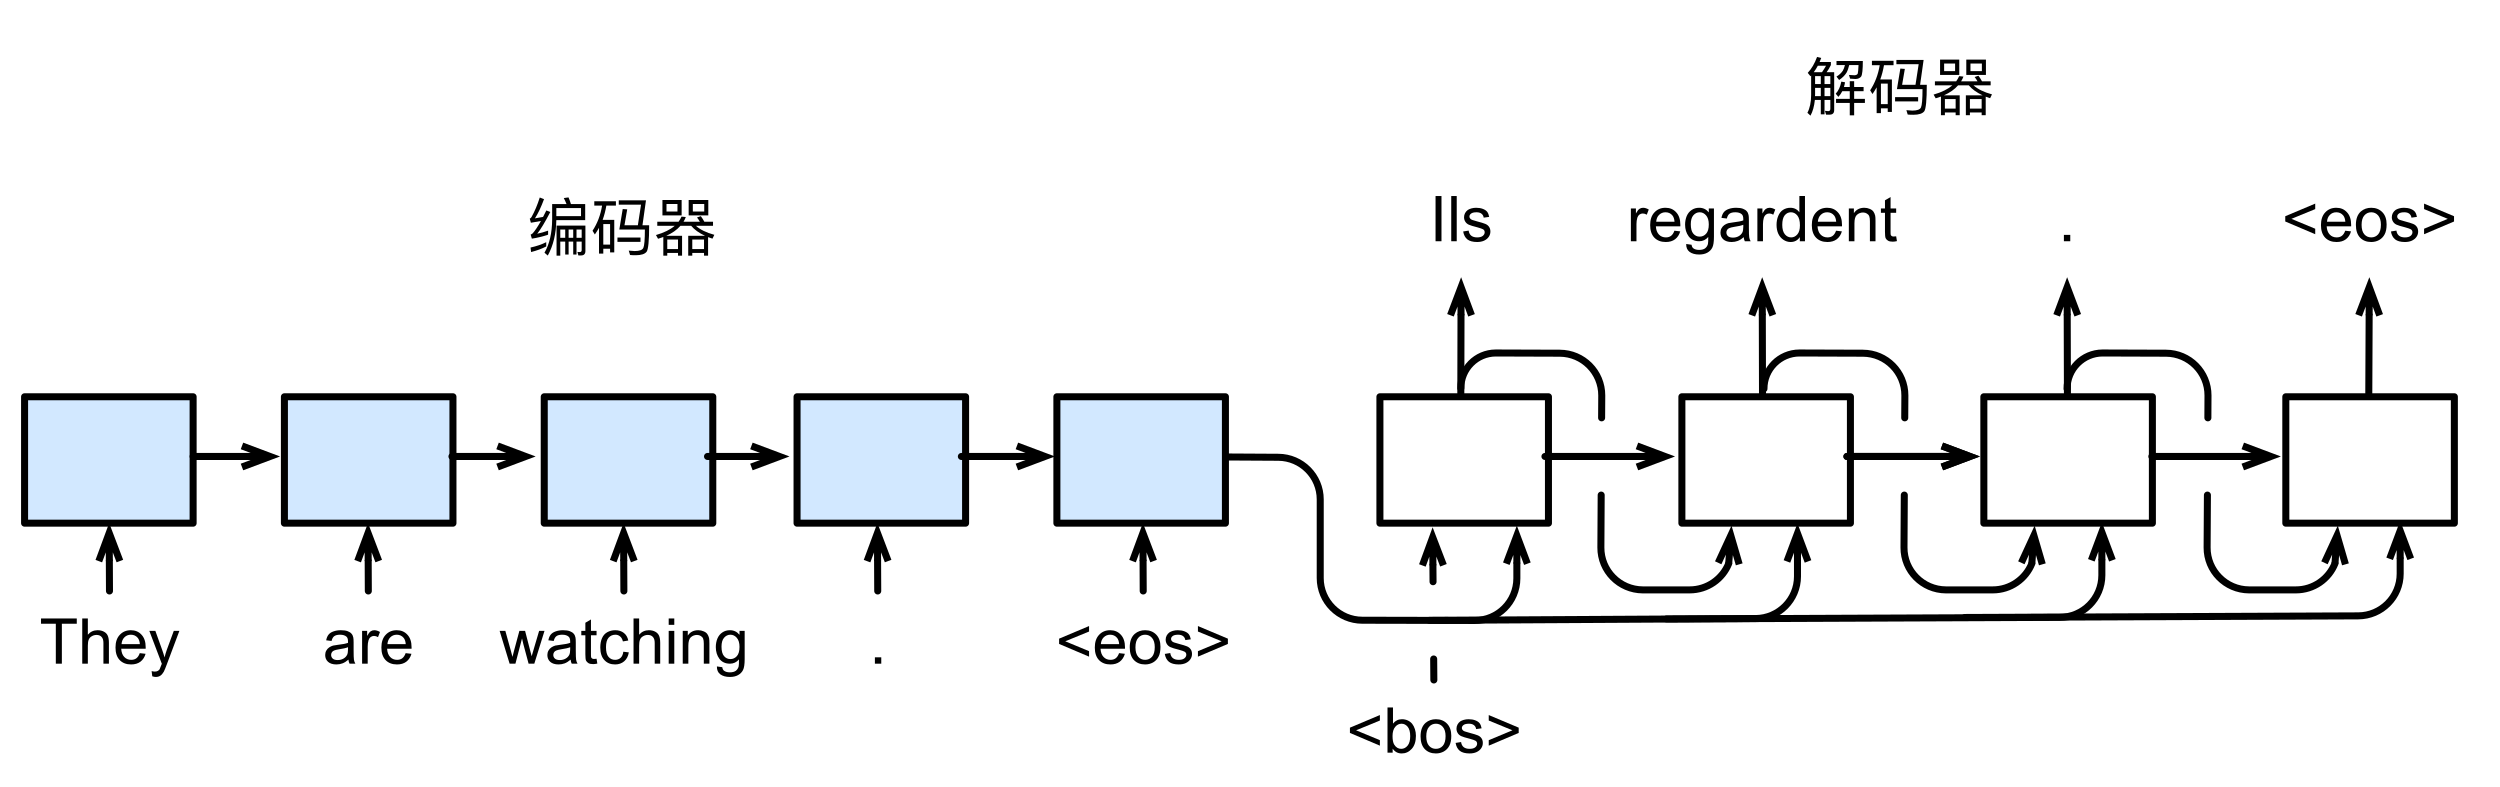
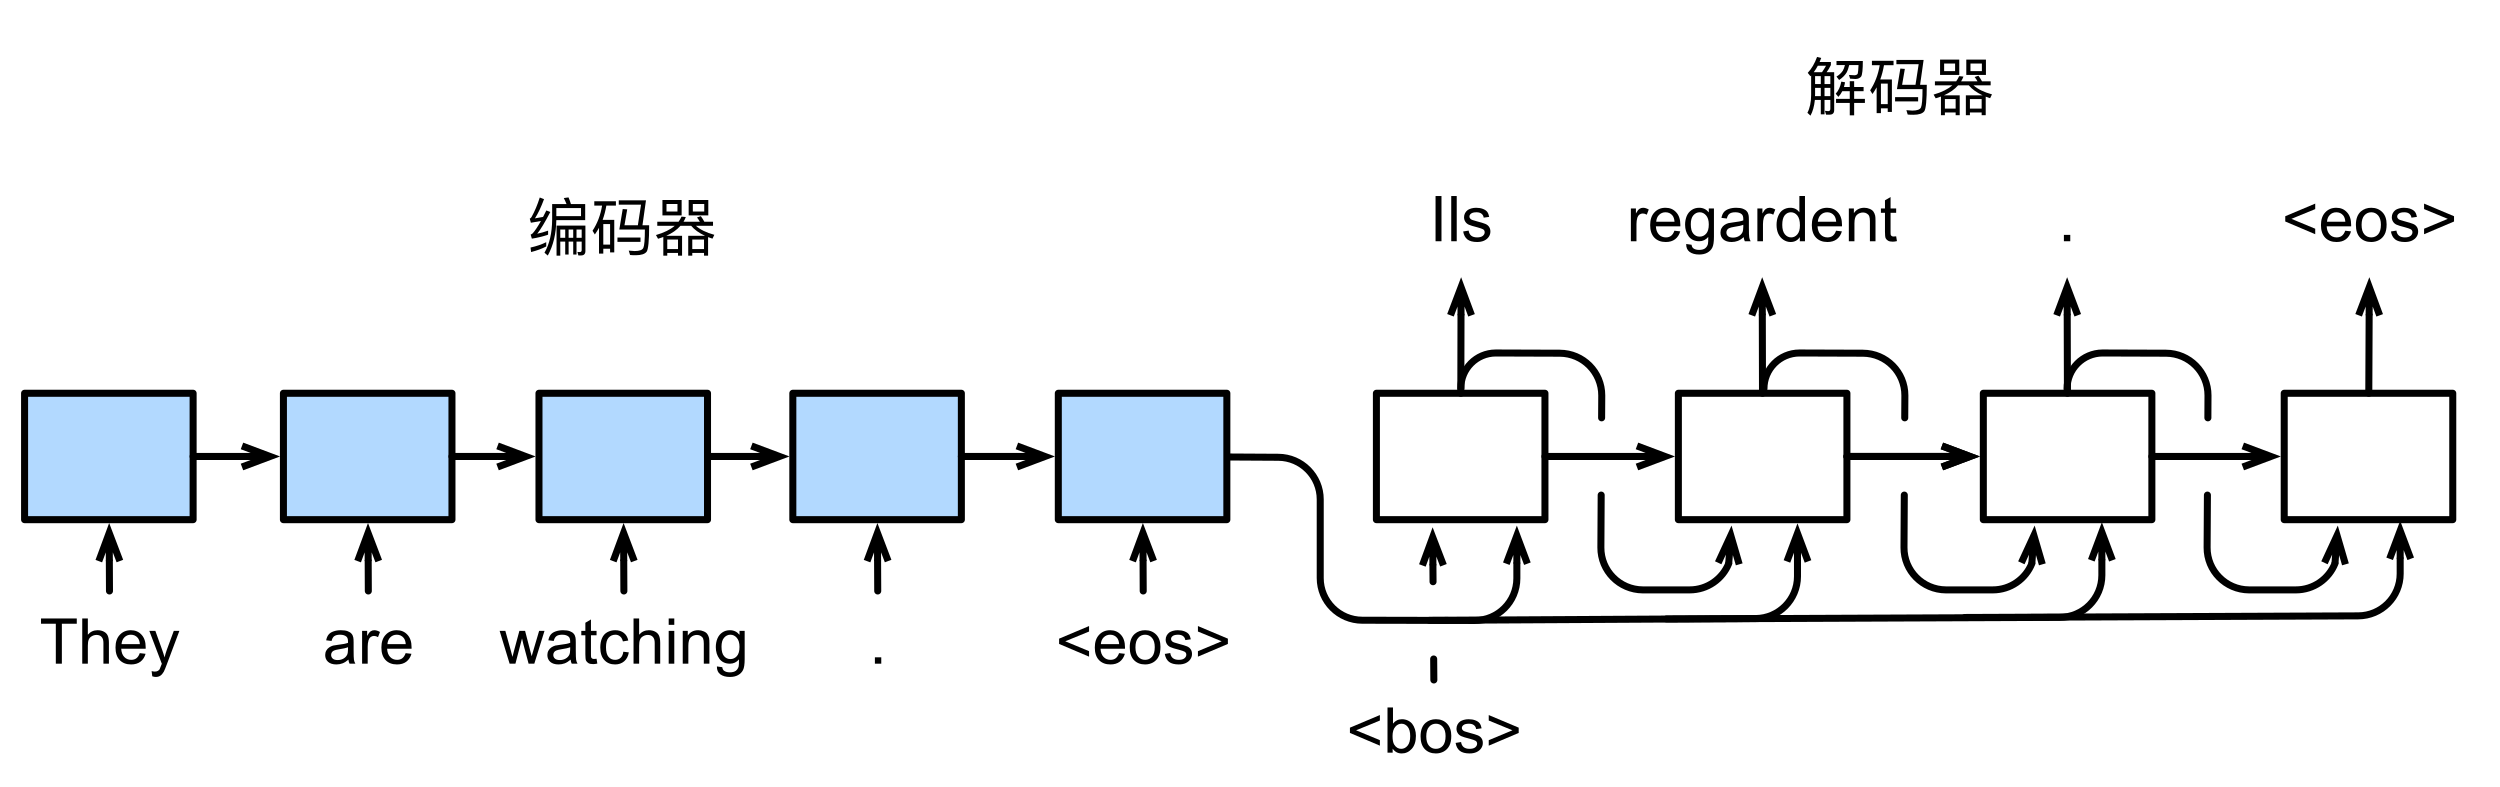
<svg xmlns="http://www.w3.org/2000/svg" xmlns:xlink="http://www.w3.org/1999/xlink" width="356pt" height="112pt" viewBox="0 0 356 112" version="1.1">
  <defs>
    <g>
      <symbol overflow="visible" id="glyph0-0">
        <path style="stroke:none;" d="M 1.125 0 L 1.125 -5.625 L 5.625 -5.625 L 5.625 0 Z M 1.266 -0.141 L 5.484 -0.141 L 5.484 -5.484 L 1.266 -5.484 Z M 1.266 -0.141 " />
      </symbol>
      <symbol overflow="visible" id="glyph0-1">
        <path style="stroke:none;" d="M 2.328 0 L 2.328 -5.688 L 0.219 -5.688 L 0.219 -6.438 L 5.312 -6.438 L 5.312 -5.688 L 3.188 -5.688 L 3.188 0 Z M 2.328 0 " />
      </symbol>
      <symbol overflow="visible" id="glyph0-2">
        <path style="stroke:none;" d="M 0.594 0 L 0.594 -6.438 L 1.391 -6.438 L 1.391 -4.125 C 1.754 -4.551 2.219 -4.766 2.781 -4.766 C 3.125 -4.766 3.422 -4.695 3.672 -4.562 C 3.93 -4.426 4.113 -4.238 4.219 -4 C 4.332 -3.758 4.391 -3.41 4.391 -2.953 L 4.391 0 L 3.609 0 L 3.609 -2.953 C 3.609 -3.348 3.52 -3.633 3.344 -3.812 C 3.176 -4 2.938 -4.094 2.625 -4.094 C 2.383 -4.094 2.16 -4.031 1.953 -3.906 C 1.742 -3.789 1.598 -3.629 1.516 -3.422 C 1.43 -3.211 1.391 -2.922 1.391 -2.547 L 1.391 0 Z M 0.594 0 " />
      </symbol>
      <symbol overflow="visible" id="glyph0-3">
        <path style="stroke:none;" d="M 3.781 -1.5 L 4.609 -1.406 C 4.473 -0.926 4.227 -0.551 3.875 -0.281 C 3.531 -0.02 3.086 0.109 2.547 0.109 C 1.867 0.109 1.328 -0.098 0.922 -0.516 C 0.523 -0.941 0.328 -1.535 0.328 -2.297 C 0.328 -3.078 0.531 -3.68 0.938 -4.109 C 1.344 -4.547 1.867 -4.766 2.516 -4.766 C 3.141 -4.766 3.645 -4.551 4.031 -4.125 C 4.426 -3.707 4.625 -3.113 4.625 -2.344 C 4.625 -2.289 4.625 -2.219 4.625 -2.125 L 1.141 -2.125 C 1.172 -1.613 1.316 -1.223 1.578 -0.953 C 1.836 -0.68 2.164 -0.547 2.562 -0.547 C 2.852 -0.547 3.098 -0.617 3.297 -0.766 C 3.504 -0.922 3.664 -1.164 3.781 -1.5 Z M 1.188 -2.781 L 3.797 -2.781 C 3.766 -3.176 3.664 -3.473 3.5 -3.672 C 3.25 -3.973 2.922 -4.125 2.516 -4.125 C 2.148 -4.125 1.844 -4 1.594 -3.75 C 1.352 -3.508 1.219 -3.188 1.188 -2.781 Z M 1.188 -2.781 " />
      </symbol>
      <symbol overflow="visible" id="glyph0-4">
        <path style="stroke:none;" d="M 0.562 1.797 L 0.469 1.062 C 0.645 1.102 0.797 1.125 0.922 1.125 C 1.098 1.125 1.238 1.094 1.344 1.031 C 1.445 0.977 1.535 0.898 1.609 0.797 C 1.648 0.711 1.727 0.516 1.844 0.203 C 1.863 0.16 1.891 0.098 1.922 0.016 L 0.141 -4.672 L 1 -4.672 L 1.969 -1.969 C 2.094 -1.625 2.207 -1.266 2.312 -0.891 C 2.395 -1.242 2.5 -1.598 2.625 -1.953 L 3.625 -4.672 L 4.422 -4.672 L 2.641 0.078 C 2.453 0.586 2.305 0.941 2.203 1.141 C 2.055 1.398 1.895 1.586 1.719 1.703 C 1.539 1.828 1.32 1.891 1.062 1.891 C 0.914 1.891 0.75 1.859 0.562 1.797 Z M 0.562 1.797 " />
      </symbol>
      <symbol overflow="visible" id="glyph0-5">
        <path style="stroke:none;" d="M 3.641 -0.578 C 3.348 -0.328 3.066 -0.148 2.797 -0.047 C 2.523 0.055 2.234 0.109 1.922 0.109 C 1.41 0.109 1.016 -0.016 0.734 -0.266 C 0.461 -0.516 0.328 -0.836 0.328 -1.234 C 0.328 -1.461 0.379 -1.672 0.484 -1.859 C 0.586 -2.047 0.723 -2.195 0.891 -2.312 C 1.055 -2.426 1.242 -2.516 1.453 -2.578 C 1.609 -2.609 1.844 -2.645 2.156 -2.688 C 2.801 -2.758 3.273 -2.852 3.578 -2.969 C 3.578 -3.07 3.578 -3.141 3.578 -3.172 C 3.578 -3.492 3.504 -3.719 3.359 -3.844 C 3.148 -4.031 2.848 -4.125 2.453 -4.125 C 2.078 -4.125 1.801 -4.055 1.625 -3.922 C 1.445 -3.797 1.316 -3.566 1.234 -3.234 L 0.469 -3.328 C 0.531 -3.66 0.641 -3.926 0.797 -4.125 C 0.961 -4.332 1.195 -4.488 1.5 -4.594 C 1.812 -4.707 2.164 -4.766 2.562 -4.766 C 2.969 -4.766 3.289 -4.719 3.531 -4.625 C 3.781 -4.531 3.961 -4.41 4.078 -4.266 C 4.203 -4.129 4.285 -3.953 4.328 -3.734 C 4.359 -3.598 4.375 -3.359 4.375 -3.016 L 4.375 -1.953 C 4.375 -1.223 4.391 -0.758 4.422 -0.562 C 4.453 -0.363 4.52 -0.176 4.625 0 L 3.797 0 C 3.711 -0.164 3.66 -0.359 3.641 -0.578 Z M 3.578 -2.344 C 3.285 -2.227 2.852 -2.129 2.281 -2.047 C 1.957 -1.992 1.727 -1.938 1.594 -1.875 C 1.457 -1.82 1.352 -1.738 1.281 -1.625 C 1.207 -1.508 1.172 -1.383 1.172 -1.25 C 1.172 -1.039 1.25 -0.863 1.406 -0.719 C 1.562 -0.582 1.797 -0.516 2.109 -0.516 C 2.41 -0.516 2.68 -0.582 2.922 -0.719 C 3.16 -0.852 3.336 -1.035 3.453 -1.266 C 3.535 -1.441 3.578 -1.703 3.578 -2.047 Z M 3.578 -2.344 " />
      </symbol>
      <symbol overflow="visible" id="glyph0-6">
        <path style="stroke:none;" d="M 0.578 0 L 0.578 -4.672 L 1.297 -4.672 L 1.297 -3.953 C 1.473 -4.285 1.641 -4.504 1.797 -4.609 C 1.953 -4.711 2.125 -4.766 2.312 -4.766 C 2.57 -4.766 2.844 -4.68 3.125 -4.516 L 2.844 -3.781 C 2.656 -3.895 2.461 -3.953 2.266 -3.953 C 2.098 -3.953 1.941 -3.898 1.797 -3.797 C 1.66 -3.691 1.562 -3.547 1.5 -3.359 C 1.414 -3.078 1.375 -2.77 1.375 -2.438 L 1.375 0 Z M 0.578 0 " />
      </symbol>
      <symbol overflow="visible" id="glyph0-7">
        <path style="stroke:none;" d="M 1.453 0 L 0.031 -4.672 L 0.844 -4.672 L 1.594 -1.969 L 1.859 -0.969 C 1.867 -1.02 1.953 -1.344 2.109 -1.938 L 2.844 -4.672 L 3.656 -4.672 L 4.359 -1.953 L 4.594 -1.062 L 4.859 -1.969 L 5.656 -4.672 L 6.422 -4.672 L 4.969 0 L 4.156 0 L 3.406 -2.797 L 3.219 -3.594 L 2.281 0 Z M 1.453 0 " />
      </symbol>
      <symbol overflow="visible" id="glyph0-8">
        <path style="stroke:none;" d="M 2.328 -0.703 L 2.438 -0.016 C 2.207 0.035 2.008 0.062 1.844 0.062 C 1.551 0.062 1.328 0.016 1.172 -0.078 C 1.016 -0.172 0.898 -0.289 0.828 -0.438 C 0.766 -0.582 0.734 -0.891 0.734 -1.359 L 0.734 -4.047 L 0.156 -4.047 L 0.156 -4.672 L 0.734 -4.672 L 0.734 -5.828 L 1.531 -6.297 L 1.531 -4.672 L 2.328 -4.672 L 2.328 -4.047 L 1.531 -4.047 L 1.531 -1.328 C 1.531 -1.098 1.539 -0.953 1.562 -0.891 C 1.594 -0.828 1.641 -0.773 1.703 -0.734 C 1.766 -0.691 1.852 -0.672 1.969 -0.672 C 2.062 -0.672 2.18 -0.68 2.328 -0.703 Z M 2.328 -0.703 " />
      </symbol>
      <symbol overflow="visible" id="glyph0-9">
        <path style="stroke:none;" d="M 3.641 -1.703 L 4.422 -1.609 C 4.336 -1.066 4.117 -0.645 3.766 -0.344 C 3.41 -0.039 2.977 0.109 2.469 0.109 C 1.832 0.109 1.32 -0.098 0.938 -0.516 C 0.551 -0.93 0.359 -1.531 0.359 -2.312 C 0.359 -2.82 0.441 -3.266 0.609 -3.641 C 0.773 -4.016 1.023 -4.297 1.359 -4.484 C 1.703 -4.672 2.078 -4.766 2.484 -4.766 C 2.984 -4.766 3.395 -4.633 3.719 -4.375 C 4.039 -4.125 4.25 -3.766 4.344 -3.297 L 3.578 -3.172 C 3.504 -3.484 3.375 -3.719 3.188 -3.875 C 3 -4.039 2.773 -4.125 2.516 -4.125 C 2.109 -4.125 1.781 -3.977 1.531 -3.688 C 1.289 -3.406 1.172 -2.957 1.172 -2.344 C 1.172 -1.707 1.289 -1.25 1.531 -0.969 C 1.77 -0.688 2.082 -0.547 2.469 -0.547 C 2.781 -0.547 3.039 -0.641 3.25 -0.828 C 3.457 -1.016 3.586 -1.305 3.641 -1.703 Z M 3.641 -1.703 " />
      </symbol>
      <symbol overflow="visible" id="glyph0-10">
        <path style="stroke:none;" d="M 0.594 -5.531 L 0.594 -6.438 L 1.391 -6.438 L 1.391 -5.531 Z M 0.594 0 L 0.594 -4.672 L 1.391 -4.672 L 1.391 0 Z M 0.594 0 " />
      </symbol>
      <symbol overflow="visible" id="glyph0-11">
        <path style="stroke:none;" d="M 0.594 0 L 0.594 -4.672 L 1.312 -4.672 L 1.312 -4 C 1.645 -4.508 2.141 -4.766 2.797 -4.766 C 3.078 -4.766 3.332 -4.711 3.562 -4.609 C 3.801 -4.516 3.977 -4.383 4.094 -4.219 C 4.207 -4.062 4.289 -3.867 4.344 -3.641 C 4.375 -3.492 4.391 -3.238 4.391 -2.875 L 4.391 0 L 3.594 0 L 3.594 -2.844 C 3.594 -3.164 3.562 -3.406 3.5 -3.562 C 3.438 -3.719 3.328 -3.844 3.172 -3.938 C 3.016 -4.039 2.832 -4.094 2.625 -4.094 C 2.289 -4.094 2 -3.984 1.75 -3.766 C 1.508 -3.555 1.391 -3.148 1.391 -2.547 L 1.391 0 Z M 0.594 0 " />
      </symbol>
      <symbol overflow="visible" id="glyph0-12">
        <path style="stroke:none;" d="M 0.453 0.391 L 1.219 0.5 C 1.25 0.738 1.336 0.91 1.484 1.016 C 1.68 1.16 1.953 1.234 2.297 1.234 C 2.66 1.234 2.941 1.16 3.141 1.016 C 3.336 0.867 3.473 0.664 3.547 0.406 C 3.586 0.238 3.602 -0.098 3.594 -0.609 C 3.25 -0.203 2.82 0 2.312 0 C 1.664 0 1.164 -0.227 0.812 -0.688 C 0.469 -1.156 0.297 -1.711 0.297 -2.359 C 0.297 -2.805 0.375 -3.219 0.531 -3.594 C 0.695 -3.969 0.93 -4.254 1.234 -4.453 C 1.535 -4.66 1.895 -4.766 2.312 -4.766 C 2.863 -4.766 3.316 -4.547 3.672 -4.109 L 3.672 -4.672 L 4.406 -4.672 L 4.406 -0.641 C 4.406 0.086 4.328 0.602 4.172 0.906 C 4.023 1.207 3.789 1.445 3.469 1.625 C 3.156 1.801 2.766 1.891 2.297 1.891 C 1.734 1.891 1.281 1.766 0.938 1.516 C 0.602 1.266 0.441 0.891 0.453 0.391 Z M 1.109 -2.422 C 1.109 -1.805 1.227 -1.359 1.469 -1.078 C 1.707 -0.797 2.008 -0.656 2.375 -0.656 C 2.738 -0.656 3.047 -0.797 3.297 -1.078 C 3.547 -1.359 3.672 -1.797 3.672 -2.391 C 3.672 -2.961 3.539 -3.395 3.281 -3.688 C 3.031 -3.977 2.727 -4.125 2.375 -4.125 C 2.02 -4.125 1.719 -3.977 1.469 -3.688 C 1.227 -3.406 1.109 -2.984 1.109 -2.422 Z M 1.109 -2.422 " />
      </symbol>
      <symbol overflow="visible" id="glyph0-13">
        <path style="stroke:none;" d="M 0.812 0 L 0.812 -0.906 L 1.719 -0.906 L 1.719 0 Z M 0.812 0 " />
      </symbol>
      <symbol overflow="visible" id="glyph0-14">
        <path style="stroke:none;" d="M 0.5 -2.812 L 0.5 -3.562 L 4.766 -5.359 L 4.766 -4.578 L 1.375 -3.188 L 4.766 -1.781 L 4.766 -1 Z M 0.5 -2.812 " />
      </symbol>
      <symbol overflow="visible" id="glyph0-15">
        <path style="stroke:none;" d="M 0.297 -2.328 C 0.297 -3.191 0.535 -3.832 1.016 -4.25 C 1.422 -4.594 1.91 -4.766 2.484 -4.766 C 3.129 -4.766 3.656 -4.555 4.062 -4.141 C 4.469 -3.723 4.672 -3.145 4.672 -2.406 C 4.672 -1.801 4.578 -1.328 4.391 -0.984 C 4.211 -0.641 3.953 -0.367 3.609 -0.172 C 3.266 0.016 2.891 0.109 2.484 0.109 C 1.828 0.109 1.297 -0.098 0.891 -0.516 C 0.492 -0.941 0.297 -1.547 0.297 -2.328 Z M 1.109 -2.328 C 1.109 -1.734 1.238 -1.285 1.5 -0.984 C 1.758 -0.691 2.086 -0.547 2.484 -0.547 C 2.879 -0.547 3.207 -0.691 3.469 -0.984 C 3.727 -1.285 3.859 -1.742 3.859 -2.359 C 3.859 -2.93 3.727 -3.367 3.469 -3.672 C 3.207 -3.973 2.879 -4.125 2.484 -4.125 C 2.086 -4.125 1.758 -3.973 1.5 -3.672 C 1.238 -3.379 1.109 -2.93 1.109 -2.328 Z M 1.109 -2.328 " />
      </symbol>
      <symbol overflow="visible" id="glyph0-16">
        <path style="stroke:none;" d="M 0.281 -1.391 L 1.062 -1.516 C 1.102 -1.203 1.223 -0.961 1.422 -0.797 C 1.629 -0.629 1.91 -0.547 2.266 -0.547 C 2.629 -0.547 2.898 -0.617 3.078 -0.766 C 3.254 -0.91 3.344 -1.082 3.344 -1.281 C 3.344 -1.469 3.266 -1.609 3.109 -1.703 C 2.992 -1.773 2.723 -1.867 2.297 -1.984 C 1.711 -2.129 1.305 -2.254 1.078 -2.359 C 0.859 -2.461 0.691 -2.609 0.578 -2.797 C 0.461 -2.984 0.406 -3.191 0.406 -3.422 C 0.406 -3.629 0.453 -3.82 0.547 -4 C 0.641 -4.176 0.77 -4.328 0.938 -4.453 C 1.062 -4.535 1.227 -4.609 1.438 -4.672 C 1.656 -4.734 1.883 -4.766 2.125 -4.766 C 2.488 -4.766 2.805 -4.711 3.078 -4.609 C 3.359 -4.504 3.566 -4.363 3.703 -4.188 C 3.836 -4.008 3.93 -3.77 3.984 -3.469 L 3.203 -3.359 C 3.172 -3.598 3.066 -3.785 2.891 -3.922 C 2.723 -4.055 2.488 -4.125 2.188 -4.125 C 1.82 -4.125 1.562 -4.062 1.406 -3.938 C 1.25 -3.82 1.172 -3.68 1.172 -3.516 C 1.172 -3.41 1.203 -3.32 1.266 -3.25 C 1.328 -3.156 1.43 -3.082 1.578 -3.031 C 1.648 -3 1.879 -2.93 2.266 -2.828 C 2.828 -2.68 3.219 -2.562 3.438 -2.469 C 3.664 -2.375 3.844 -2.234 3.969 -2.047 C 4.094 -1.867 4.156 -1.645 4.156 -1.375 C 4.156 -1.102 4.078 -0.852 3.922 -0.625 C 3.766 -0.395 3.539 -0.211 3.25 -0.078 C 2.969 0.047 2.641 0.109 2.266 0.109 C 1.66 0.109 1.195 -0.016 0.875 -0.266 C 0.562 -0.523 0.363 -0.898 0.281 -1.391 Z M 0.281 -1.391 " />
      </symbol>
      <symbol overflow="visible" id="glyph0-17">
        <path style="stroke:none;" d="M 4.766 -2.812 L 0.5 -1 L 0.5 -1.781 L 3.875 -3.188 L 0.5 -4.578 L 0.5 -5.359 L 4.766 -3.562 Z M 4.766 -2.812 " />
      </symbol>
      <symbol overflow="visible" id="glyph0-18">
        <path style="stroke:none;" d="M 0.844 0 L 0.844 -6.438 L 1.688 -6.438 L 1.688 0 Z M 0.844 0 " />
      </symbol>
      <symbol overflow="visible" id="glyph0-19">
        <path style="stroke:none;" d="M 0.578 0 L 0.578 -6.438 L 1.359 -6.438 L 1.359 0 Z M 0.578 0 " />
      </symbol>
      <symbol overflow="visible" id="glyph0-20">
        <path style="stroke:none;" d="M 3.625 0 L 3.625 -0.594 C 3.32 -0.125 2.883 0.109 2.312 0.109 C 1.945 0.109 1.609 0.004 1.297 -0.203 C 0.984 -0.41 0.738 -0.695 0.562 -1.062 C 0.395 -1.426 0.312 -1.848 0.312 -2.328 C 0.312 -2.797 0.391 -3.219 0.547 -3.594 C 0.703 -3.977 0.93 -4.27 1.234 -4.469 C 1.547 -4.664 1.895 -4.766 2.281 -4.766 C 2.562 -4.766 2.812 -4.707 3.031 -4.594 C 3.25 -4.477 3.426 -4.32 3.562 -4.125 L 3.562 -6.438 L 4.359 -6.438 L 4.359 0 Z M 1.125 -2.328 C 1.125 -1.734 1.25 -1.285 1.5 -0.984 C 1.75 -0.691 2.047 -0.547 2.391 -0.547 C 2.734 -0.547 3.023 -0.688 3.266 -0.969 C 3.516 -1.25 3.641 -1.68 3.641 -2.266 C 3.641 -2.898 3.516 -3.367 3.266 -3.672 C 3.016 -3.973 2.711 -4.125 2.359 -4.125 C 2.004 -4.125 1.707 -3.977 1.469 -3.688 C 1.238 -3.395 1.125 -2.941 1.125 -2.328 Z M 1.125 -2.328 " />
      </symbol>
      <symbol overflow="visible" id="glyph0-21">
        <path style="stroke:none;" d="M 1.328 0 L 0.594 0 L 0.594 -6.438 L 1.375 -6.438 L 1.375 -4.141 C 1.707 -4.555 2.133 -4.766 2.656 -4.766 C 2.945 -4.766 3.219 -4.707 3.469 -4.594 C 3.727 -4.477 3.941 -4.316 4.109 -4.109 C 4.273 -3.898 4.406 -3.645 4.5 -3.344 C 4.594 -3.051 4.641 -2.738 4.641 -2.406 C 4.641 -1.602 4.441 -0.984 4.047 -0.547 C 3.648 -0.109 3.176 0.109 2.625 0.109 C 2.07 0.109 1.641 -0.117 1.328 -0.578 Z M 1.312 -2.375 C 1.312 -1.812 1.391 -1.406 1.547 -1.156 C 1.797 -0.75 2.129 -0.547 2.547 -0.547 C 2.898 -0.547 3.203 -0.695 3.453 -1 C 3.703 -1.301 3.828 -1.75 3.828 -2.344 C 3.828 -2.945 3.707 -3.395 3.469 -3.688 C 3.227 -3.977 2.938 -4.125 2.594 -4.125 C 2.238 -4.125 1.938 -3.973 1.688 -3.672 C 1.438 -3.367 1.312 -2.938 1.312 -2.375 Z M 1.312 -2.375 " />
      </symbol>
      <symbol overflow="visible" id="glyph1-0">
        <path style="stroke:none;" d="" />
      </symbol>
      <symbol overflow="visible" id="glyph1-1">
        <path style="stroke:none;" d="M 2.719 -1.016 C 2.078 -0.688 1.328 -0.438 0.484 -0.25 L 0.562 0.391 C 1.375 0.188 2.094 -0.078 2.719 -0.406 Z M 1.797 -7.375 C 1.469 -6.328 1.078 -5.406 0.625 -4.594 C 0.562 -4.484 0.469 -4.406 0.375 -4.359 L 0.531 -3.781 C 1.016 -3.859 1.484 -3.938 1.969 -4.031 C 1.5 -3.203 1.109 -2.625 0.797 -2.281 C 0.719 -2.203 0.609 -2.141 0.5 -2.094 L 0.672 -1.516 C 1.406 -1.625 2.172 -1.812 2.984 -2.078 L 2.984 -2.656 C 2.469 -2.469 1.953 -2.328 1.438 -2.219 C 1.922 -2.828 2.547 -3.859 3.297 -5.312 L 2.734 -5.531 C 2.578 -5.203 2.406 -4.891 2.266 -4.609 C 1.891 -4.531 1.5 -4.469 1.109 -4.406 C 1.547 -5.078 1.984 -6 2.406 -7.141 Z M 7.688 0.875 C 8.094 0.875 8.297 0.656 8.297 0.25 L 8.297 -3.375 L 4.188 -3.375 L 4.188 0.906 L 4.719 0.906 L 4.719 -1.094 L 5.422 -1.094 L 5.422 0.75 L 5.906 0.75 L 5.906 -1.094 L 6.562 -1.094 L 6.562 0.75 L 7.031 0.75 L 7.031 -1.094 L 7.766 -1.094 L 7.766 0.109 C 7.766 0.297 7.672 0.391 7.516 0.391 L 7.156 0.375 L 7.297 0.875 Z M 4.719 -1.641 L 4.719 -2.812 L 5.422 -2.812 L 5.422 -1.641 Z M 5.906 -2.812 L 6.562 -2.812 L 6.562 -1.641 L 5.906 -1.641 Z M 7.031 -2.812 L 7.766 -2.812 L 7.766 -1.641 L 7.031 -1.641 Z M 7.672 -5.875 L 7.672 -4.719 L 4.156 -4.719 L 4.156 -5.875 Z M 4.156 -4.156 L 8.266 -4.156 L 8.266 -6.438 L 6.234 -6.438 C 6.125 -6.797 6.016 -7.125 5.891 -7.391 L 5.219 -7.297 C 5.359 -7.031 5.484 -6.75 5.609 -6.438 L 3.562 -6.438 L 3.562 -4.25 C 3.547 -2.328 3.188 -0.75 2.469 0.484 L 2.938 0.891 C 3.719 -0.516 4.125 -2.203 4.156 -4.156 Z M 4.156 -4.156 " />
      </symbol>
      <symbol overflow="visible" id="glyph1-2">
        <path style="stroke:none;" d="M 3.406 -4.188 L 1.75 -4.188 C 1.984 -4.828 2.156 -5.5 2.281 -6.219 L 3.641 -6.219 L 3.641 -6.844 L 0.562 -6.844 L 0.562 -6.219 L 1.672 -6.219 C 1.453 -4.875 1 -3.688 0.312 -2.641 L 0.641 -2.109 C 0.859 -2.422 1.047 -2.734 1.234 -3.062 L 1.234 0.609 L 1.844 0.609 L 1.844 -0.078 L 2.812 -0.078 L 2.812 0.438 L 3.406 0.438 Z M 1.844 -0.672 L 1.844 -3.594 L 2.812 -3.594 L 2.812 -0.672 Z M 4.609 -5.734 L 4.125 -2.812 L 7.766 -2.812 C 7.766 -1.375 7.688 -0.5 7.547 -0.203 C 7.422 0.094 7 0.25 6.312 0.25 C 6.141 0.25 5.875 0.219 5.469 0.188 L 5.656 0.812 C 5.938 0.844 6.203 0.844 6.469 0.844 C 7.25 0.844 7.766 0.672 8.016 0.344 C 8.25 0.016 8.375 -1.234 8.375 -3.422 L 7.422 -3.422 L 7.922 -6.969 L 4.047 -6.969 L 4.047 -6.359 L 7.219 -6.359 L 6.766 -3.422 L 4.859 -3.422 L 5.25 -5.688 Z M 3.859 -1.672 L 3.859 -1.062 L 7.141 -1.062 L 7.141 -1.672 Z M 3.859 -1.672 " />
      </symbol>
      <symbol overflow="visible" id="glyph1-3">
        <path style="stroke:none;" d="M 1.266 -7.016 L 1.266 -4.828 L 4 -4.828 L 4 -7.016 Z M 3.406 -5.375 L 1.844 -5.375 L 1.844 -6.453 L 3.406 -6.453 Z M 5 -7.016 L 5 -4.828 L 7.797 -4.828 L 7.797 -7.016 Z M 7.219 -5.375 L 5.594 -5.375 L 5.594 -6.453 L 7.219 -6.453 Z M 0.531 -3.922 L 0.531 -3.344 L 3.016 -3.344 C 2.391 -2.812 1.5 -2.359 0.344 -2.031 L 0.641 -1.5 C 0.906 -1.578 1.141 -1.656 1.391 -1.75 L 1.391 0.906 L 1.953 0.906 L 1.953 0.516 L 3.484 0.516 L 3.484 0.906 L 4.062 0.906 L 4.062 -1.922 L 1.812 -1.922 C 2.656 -2.297 3.328 -2.766 3.828 -3.344 L 5.359 -3.344 C 5.812 -2.797 6.469 -2.328 7.328 -1.922 L 4.938 -1.922 L 4.938 0.906 L 5.516 0.906 L 5.516 0.516 L 7.188 0.516 L 7.188 0.906 L 7.766 0.906 L 7.766 -1.734 C 7.969 -1.672 8.172 -1.578 8.391 -1.516 L 8.656 -2.062 C 7.5 -2.375 6.625 -2.812 6.031 -3.344 L 8.469 -3.344 L 8.469 -3.922 L 7.234 -3.922 C 7.078 -4.203 6.922 -4.469 6.734 -4.719 L 6.188 -4.531 C 6.328 -4.359 6.469 -4.156 6.594 -3.922 L 4.266 -3.922 C 4.391 -4.141 4.516 -4.359 4.594 -4.594 L 3.984 -4.656 C 3.875 -4.406 3.734 -4.156 3.562 -3.922 Z M 1.953 -0.031 L 1.953 -1.391 L 3.484 -1.391 L 3.484 -0.031 Z M 5.516 -0.031 L 5.516 -1.391 L 7.188 -1.391 L 7.188 -0.031 Z M 5.516 -0.031 " />
      </symbol>
      <symbol overflow="visible" id="glyph1-4">
        <path style="stroke:none;" d="M 5.344 -2.516 L 6.406 -2.516 L 6.406 -1.422 L 4.453 -1.422 L 4.453 -0.844 L 6.406 -0.844 L 6.406 0.922 L 7.031 0.922 L 7.031 -0.844 L 8.562 -0.844 L 8.562 -1.422 L 7.031 -1.422 L 7.031 -2.516 L 8.375 -2.516 L 8.375 -3.109 L 7.031 -3.109 L 7.031 -3.938 L 6.406 -3.938 L 6.406 -3.109 L 5.578 -3.109 C 5.641 -3.312 5.688 -3.531 5.734 -3.781 L 5.203 -3.875 C 5.062 -3.156 4.812 -2.594 4.406 -2.156 L 4.781 -1.703 C 5 -1.938 5.188 -2.203 5.344 -2.516 Z M 5.719 -6.234 C 5.656 -5.938 5.547 -5.672 5.422 -5.438 C 5.219 -5.125 4.906 -4.828 4.516 -4.594 L 4.891 -4.109 C 5.344 -4.406 5.703 -4.766 5.938 -5.141 C 6.109 -5.453 6.234 -5.828 6.328 -6.234 L 7.656 -6.234 C 7.625 -5.594 7.594 -5.188 7.547 -5.031 C 7.484 -4.875 7.328 -4.797 7.078 -4.781 C 6.859 -4.797 6.609 -4.812 6.297 -4.828 L 6.453 -4.297 C 6.734 -4.281 7 -4.25 7.203 -4.25 C 7.594 -4.25 7.859 -4.391 8.031 -4.609 C 8.188 -4.859 8.266 -5.594 8.266 -6.812 L 4.516 -6.812 L 4.516 -6.234 Z M 1.469 -2.984 L 2.281 -2.984 L 2.281 -1.812 L 1.453 -1.812 C 1.453 -1.875 1.469 -1.938 1.469 -2.016 Z M 1.438 -1.266 L 2.281 -1.266 L 2.281 0.781 L 2.812 0.781 L 2.812 -1.266 L 3.641 -1.266 L 3.641 -0.016 C 3.641 0.203 3.547 0.328 3.344 0.328 C 3.203 0.328 3.047 0.312 2.875 0.281 L 3.031 0.828 L 3.531 0.828 C 3.969 0.828 4.188 0.609 4.188 0.188 L 4.188 -5.219 L 3.109 -5.219 C 3.312 -5.484 3.516 -5.828 3.719 -6.234 L 3.719 -6.672 L 2.109 -6.672 C 2.188 -6.859 2.266 -7.062 2.344 -7.25 L 1.75 -7.391 C 1.406 -6.453 0.969 -5.703 0.422 -5.125 L 0.812 -4.641 C 0.844 -4.688 0.875 -4.703 0.906 -4.75 L 0.906 -1.984 C 0.906 -0.953 0.719 -0.094 0.375 0.562 L 0.812 0.969 C 1.141 0.375 1.344 -0.375 1.438 -1.266 Z M 2.453 -5.219 L 1.281 -5.219 C 1.484 -5.5 1.688 -5.812 1.859 -6.141 L 3.031 -6.141 C 2.828 -5.797 2.641 -5.484 2.453 -5.219 Z M 3.641 -1.812 L 2.812 -1.812 L 2.812 -2.984 L 3.641 -2.984 Z M 3.641 -3.531 L 2.812 -3.531 L 2.812 -4.656 L 3.641 -4.656 Z M 2.281 -4.656 L 2.281 -3.531 L 1.469 -3.531 L 1.469 -4.656 Z M 2.281 -4.656 " />
      </symbol>
    </g>
  </defs>
  <g id="surface1">
    <rect x="0" y="0" width="356" height="112" style="fill:rgb(100%,100%,100%);fill-opacity:1;stroke:none;" />
    <rect x="0" y="0" width="356" height="112" style="fill:rgb(100%,100%,100%);fill-opacity:1;stroke:none;" />
    <path style="fill:none;stroke-width:1;stroke-linecap:round;stroke-linejoin:round;stroke:rgb(0%,0%,0%);stroke-opacity:1;stroke-miterlimit:10;" d="M 480.18 460.828 L 480.156 457.84 M 480.066 446.836 L 480.047 444.508 " transform="matrix(1,0,0,1,-276,-364)" />
    <path style="fill:none;stroke-width:1;stroke-linecap:butt;stroke-linejoin:miter;stroke:rgb(0%,0%,0%);stroke-opacity:1;stroke-miterlimit:10;" d="M 480.016 440.508 L 480.047 444.508 M 478.547 444.52 L 480.016 440.508 L 481.547 444.496 " transform="matrix(1,0,0,1,-276,-364)" />
    <path style="fill:none;stroke-width:1;stroke-linecap:round;stroke-linejoin:round;stroke:rgb(0%,0%,0%);stroke-opacity:1;stroke-miterlimit:10;" d="M 450.703 429.074 L 458.035 429.117 C 461.336 429.137 464 431.816 464 435.117 L 464 446.32 C 464 449.629 466.68 452.312 469.988 452.32 L 485.988 452.355 C 489.301 452.363 491.992 449.684 492 446.367 C 492 446.363 492 446.359 492 446.355 L 492 444.27 " transform="matrix(1,0,0,1,-276,-364)" />
    <path style="fill:none;stroke-width:1;stroke-linecap:butt;stroke-linejoin:miter;stroke:rgb(0%,0%,0%);stroke-opacity:1;stroke-miterlimit:10;" d="M 492 440.27 L 492 444.27 M 490.5 444.27 L 492 440.27 L 493.5 444.27 " transform="matrix(1,0,0,1,-276,-364)" />
    <path style="fill:none;stroke-width:1;stroke-linecap:round;stroke-linejoin:round;stroke:rgb(0%,0%,0%);stroke-opacity:1;stroke-miterlimit:10;" d="M 570.352 419.363 C 570.34 416.559 572.602 414.277 575.402 414.266 C 575.414 414.266 575.43 414.266 575.441 414.266 L 584.441 414.297 C 587.754 414.309 590.43 417.008 590.418 420.32 C 590.418 420.324 590.418 420.328 590.418 420.332 L 590.402 423.5 M 590.336 434.5 L 590.293 441.965 C 590.273 445.277 592.945 447.98 596.258 448 C 596.27 448 596.281 448 596.293 448 L 602.938 448 C 605.453 448 607.605 446.449 608.496 444.254 " transform="matrix(1,0,0,1,-276,-364)" />
    <path style="fill:none;stroke-width:1;stroke-linecap:butt;stroke-linejoin:miter;stroke:rgb(0%,0%,0%);stroke-opacity:1;stroke-miterlimit:10;" d="M 608.797 440.262 L 608.5 444.254 M 607.004 444.141 L 608.797 440.262 L 609.992 444.363 " transform="matrix(1,0,0,1,-276,-364)" />
    <path style="fill:none;stroke-width:1;stroke-linecap:round;stroke-linejoin:round;stroke:rgb(0%,0%,0%);stroke-opacity:1;stroke-miterlimit:10;" d="M 527.188 419.363 C 527.176 416.559 529.438 414.277 532.238 414.266 C 532.25 414.266 532.266 414.266 532.277 414.266 L 541.277 414.297 C 544.59 414.309 547.266 417.008 547.254 420.32 C 547.254 420.324 547.254 420.328 547.254 420.332 L 547.234 423.5 M 547.172 434.5 L 547.129 441.965 C 547.109 445.277 549.781 447.98 553.094 448 C 553.105 448 553.117 448 553.129 448 L 559.773 448 C 562.289 448 564.441 446.449 565.332 444.254 " transform="matrix(1,0,0,1,-276,-364)" />
    <path style="fill:none;stroke-width:1;stroke-linecap:butt;stroke-linejoin:miter;stroke:rgb(0%,0%,0%);stroke-opacity:1;stroke-miterlimit:10;" d="M 565.629 440.262 L 565.332 444.254 M 563.84 444.141 L 565.629 440.262 L 566.828 444.363 " transform="matrix(1,0,0,1,-276,-364)" />
-     <path style="fill-rule:nonzero;fill:rgb(82.469%,90.846%,100%);fill-opacity:1;stroke-width:1;stroke-linecap:round;stroke-linejoin:round;stroke:rgb(0%,0%,0%);stroke-opacity:1;stroke-miterlimit:10;" d="M 279.5 420.5 L 303.5 420.5 L 303.5 438.5 L 279.5 438.5 Z M 279.5 420.5 " transform="matrix(1,0,0,1,-276,-364)" />
+     <path style="fill-rule:nonzero;fill:rgb(69.803%,85.097%,100%);fill-opacity:1;stroke-width:1;stroke-linecap:round;stroke-linejoin:round;stroke:rgb(0%,0%,0%);stroke-opacity:1;stroke-miterlimit:10;" d="M 279.5 420 L 303.5 420 L 303.5 438 L 279.5 438 Z M 279.5 420 " transform="matrix(1,0,0,1,-276,-364)" />
    <g style="fill:rgb(0%,0%,0%);fill-opacity:1;">
      <use xlink:href="#glyph0-1" x="5.621" y="94.508" />
      <use xlink:href="#glyph0-2" x="11.118" y="94.508" />
      <use xlink:href="#glyph0-3" x="16.12" y="94.508" />
      <use xlink:href="#glyph0-4" x="21.122" y="94.508" />
    </g>
-     <path style="fill-rule:nonzero;fill:rgb(82.469%,90.846%,100%);fill-opacity:1;stroke-width:1;stroke-linecap:round;stroke-linejoin:round;stroke:rgb(0%,0%,0%);stroke-opacity:1;stroke-miterlimit:10;" d="M 316.5 420.5 L 340.5 420.5 L 340.5 438.5 L 316.5 438.5 Z M 316.5 420.5 " transform="matrix(1,0,0,1,-276,-364)" />
+     <path style="fill-rule:nonzero;fill:rgb(69.803%,85.097%,100%);fill-opacity:1;stroke-width:1;stroke-linecap:round;stroke-linejoin:round;stroke:rgb(0%,0%,0%);stroke-opacity:1;stroke-miterlimit:10;" d="M 316.359 420 L 340.359 420 L 340.359 438 L 316.359 438 Z M 316.359 420 " transform="matrix(1,0,0,1,-276,-364)" />
    <path style="fill:none;stroke-width:1;stroke-linecap:round;stroke-linejoin:round;stroke:rgb(0%,0%,0%);stroke-opacity:1;stroke-miterlimit:10;" d="M 303.5 429 L 310.457 429 " transform="matrix(1,0,0,1,-276,-364)" />
    <path style="fill:none;stroke-width:1;stroke-linecap:butt;stroke-linejoin:miter;stroke:rgb(0%,0%,0%);stroke-opacity:1;stroke-miterlimit:10;" d="M 314.457 429 L 310.457 429 M 310.457 427.5 L 314.457 429 L 310.457 430.5 " transform="matrix(1,0,0,1,-276,-364)" />
    <path style="fill:none;stroke-width:1;stroke-linecap:round;stroke-linejoin:round;stroke:rgb(0%,0%,0%);stroke-opacity:1;stroke-miterlimit:10;" d="M 291.59 448.156 L 291.57 443.898 " transform="matrix(1,0,0,1,-276,-364)" />
    <path style="fill:none;stroke-width:1;stroke-linecap:butt;stroke-linejoin:miter;stroke:rgb(0%,0%,0%);stroke-opacity:1;stroke-miterlimit:10;" d="M 291.551 439.898 L 291.57 443.898 M 290.07 443.906 L 291.551 439.898 L 293.07 443.895 " transform="matrix(1,0,0,1,-276,-364)" />
-     <path style="fill-rule:nonzero;fill:rgb(82.469%,90.846%,100%);fill-opacity:1;stroke-width:1;stroke-linecap:round;stroke-linejoin:round;stroke:rgb(0%,0%,0%);stroke-opacity:1;stroke-miterlimit:10;" d="M 353.5 420.5 L 377.5 420.5 L 377.5 438.5 L 353.5 438.5 Z M 353.5 420.5 " transform="matrix(1,0,0,1,-276,-364)" />
-     <path style="fill-rule:nonzero;fill:rgb(82.469%,90.846%,100%);fill-opacity:1;stroke-width:1;stroke-linecap:round;stroke-linejoin:round;stroke:rgb(0%,0%,0%);stroke-opacity:1;stroke-miterlimit:10;" d="M 389.5 420.5 L 413.5 420.5 L 413.5 438.5 L 389.5 438.5 Z M 389.5 420.5 " transform="matrix(1,0,0,1,-276,-364)" />
-     <path style="fill-rule:nonzero;fill:rgb(82.469%,90.846%,100%);fill-opacity:1;stroke-width:1;stroke-linecap:round;stroke-linejoin:round;stroke:rgb(0%,0%,0%);stroke-opacity:1;stroke-miterlimit:10;" d="M 426.5 420.5 L 450.5 420.5 L 450.5 438.5 L 426.5 438.5 Z M 426.5 420.5 " transform="matrix(1,0,0,1,-276,-364)" />
+     <path style="fill-rule:nonzero;fill:rgb(69.803%,85.097%,100%);fill-opacity:1;stroke-width:1;stroke-linecap:round;stroke-linejoin:round;stroke:rgb(0%,0%,0%);stroke-opacity:1;stroke-miterlimit:10;" d="M 352.75 420 L 376.75 420 L 376.75 438 L 352.75 438 Z M 352.75 420 " transform="matrix(1,0,0,1,-276,-364)" />
+     <path style="fill-rule:nonzero;fill:rgb(69.803%,85.097%,100%);fill-opacity:1;stroke-width:1;stroke-linecap:round;stroke-linejoin:round;stroke:rgb(0%,0%,0%);stroke-opacity:1;stroke-miterlimit:10;" d="M 388.898 420 L 412.898 420 L 412.898 438 L 388.898 438 Z M 388.898 420 " transform="matrix(1,0,0,1,-276,-364)" />
+     <path style="fill-rule:nonzero;fill:rgb(69.803%,85.097%,100%);fill-opacity:1;stroke-width:1;stroke-linecap:round;stroke-linejoin:round;stroke:rgb(0%,0%,0%);stroke-opacity:1;stroke-miterlimit:10;" d="M 426.703 420 L 450.703 420 L 450.703 438 L 426.703 438 Z M 426.703 420 " transform="matrix(1,0,0,1,-276,-364)" />
    <g style="fill:rgb(0%,0%,0%);fill-opacity:1;">
      <use xlink:href="#glyph0-5" x="45.979" y="94.508" />
    </g>
    <g style="fill:rgb(0%,0%,0%);fill-opacity:1;">
      <use xlink:href="#glyph0-6" x="50.985" y="94.508" />
      <use xlink:href="#glyph0-3" x="53.982" y="94.508" />
    </g>
    <g style="fill:rgb(0%,0%,0%);fill-opacity:1;">
      <use xlink:href="#glyph0-7" x="71.116" y="94.508" />
    </g>
    <g style="fill:rgb(0%,0%,0%);fill-opacity:1;">
      <use xlink:href="#glyph0-5" x="77.616" y="94.508" />
    </g>
    <g style="fill:rgb(0%,0%,0%);fill-opacity:1;">
      <use xlink:href="#glyph0-8" x="82.622" y="94.508" />
    </g>
    <g style="fill:rgb(0%,0%,0%);fill-opacity:1;">
      <use xlink:href="#glyph0-9" x="85.122" y="94.508" />
      <use xlink:href="#glyph0-2" x="89.622" y="94.508" />
    </g>
    <g style="fill:rgb(0%,0%,0%);fill-opacity:1;">
      <use xlink:href="#glyph0-10" x="94.628" y="94.508" />
    </g>
    <g style="fill:rgb(0%,0%,0%);fill-opacity:1;">
      <use xlink:href="#glyph0-11" x="96.628" y="94.508" />
    </g>
    <g style="fill:rgb(0%,0%,0%);fill-opacity:1;">
      <use xlink:href="#glyph0-12" x="101.634" y="94.508" />
    </g>
    <g style="fill:rgb(0%,0%,0%);fill-opacity:1;">
      <use xlink:href="#glyph0-13" x="123.773" y="94.508" />
    </g>
    <g style="fill:rgb(0%,0%,0%);fill-opacity:1;">
      <use xlink:href="#glyph0-14" x="150.317" y="94.508" />
      <use xlink:href="#glyph0-3" x="155.573" y="94.508" />
    </g>
    <g style="fill:rgb(0%,0%,0%);fill-opacity:1;">
      <use xlink:href="#glyph0-15" x="160.579" y="94.508" />
    </g>
    <g style="fill:rgb(0%,0%,0%);fill-opacity:1;">
      <use xlink:href="#glyph0-16" x="165.585" y="94.508" />
      <use xlink:href="#glyph0-17" x="170.085" y="94.508" />
    </g>
-     <path style="fill-rule:nonzero;fill:rgb(100%,100%,100%);fill-opacity:1;stroke-width:1;stroke-linecap:round;stroke-linejoin:round;stroke:rgb(0%,0%,0%);stroke-opacity:1;stroke-miterlimit:10;" d="M 472.5 420.5 L 496.5 420.5 L 496.5 438.5 L 472.5 438.5 Z M 472.5 420.5 " transform="matrix(1,0,0,1,-276,-364)" />
-     <path style="fill-rule:nonzero;fill:rgb(100%,100%,100%);fill-opacity:1;stroke-width:1;stroke-linecap:round;stroke-linejoin:round;stroke:rgb(0%,0%,0%);stroke-opacity:1;stroke-miterlimit:10;" d="M 515.5 420.5 L 539.5 420.5 L 539.5 438.5 L 515.5 438.5 Z M 515.5 420.5 " transform="matrix(1,0,0,1,-276,-364)" />
-     <path style="fill-rule:nonzero;fill:rgb(100%,100%,100%);fill-opacity:1;stroke-width:1;stroke-linecap:round;stroke-linejoin:round;stroke:rgb(0%,0%,0%);stroke-opacity:1;stroke-miterlimit:10;" d="M 558.5 420.5 L 582.5 420.5 L 582.5 438.5 L 558.5 438.5 Z M 558.5 420.5 " transform="matrix(1,0,0,1,-276,-364)" />
-     <path style="fill-rule:nonzero;fill:rgb(100%,100%,100%);fill-opacity:1;stroke-width:1;stroke-linecap:round;stroke-linejoin:round;stroke:rgb(0%,0%,0%);stroke-opacity:1;stroke-miterlimit:10;" d="M 601.5 420.5 L 625.5 420.5 L 625.5 438.5 L 601.5 438.5 Z M 601.5 420.5 " transform="matrix(1,0,0,1,-276,-364)" />
+     <path style="fill-rule:nonzero;fill:rgb(100%,100%,100%);fill-opacity:1;stroke-width:1;stroke-linecap:round;stroke-linejoin:round;stroke:rgb(0%,0%,0%);stroke-opacity:1;stroke-miterlimit:10;" d="M 472 420 L 496 420 L 496 438 L 472 438 Z M 472 420 " transform="matrix(1,0,0,1,-276,-364)" />
+     <path style="fill-rule:nonzero;fill:rgb(100%,100%,100%);fill-opacity:1;stroke-width:1;stroke-linecap:round;stroke-linejoin:round;stroke:rgb(0%,0%,0%);stroke-opacity:1;stroke-miterlimit:10;" d="M 515 420 L 539 420 L 539 438 L 515 438 Z M 515 420 " transform="matrix(1,0,0,1,-276,-364)" />
+     <path style="fill-rule:nonzero;fill:rgb(100%,100%,100%);fill-opacity:1;stroke-width:1;stroke-linecap:round;stroke-linejoin:round;stroke:rgb(0%,0%,0%);stroke-opacity:1;stroke-miterlimit:10;" d="M 558.426 420 L 582.426 420 L 582.426 438 L 558.426 438 Z M 558.426 420 " transform="matrix(1,0,0,1,-276,-364)" />
+     <path style="fill-rule:nonzero;fill:rgb(100%,100%,100%);fill-opacity:1;stroke-width:1;stroke-linecap:round;stroke-linejoin:round;stroke:rgb(0%,0%,0%);stroke-opacity:1;stroke-miterlimit:10;" d="M 601.273 420 L 625.273 420 L 625.273 438 L 601.273 438 Z M 601.273 420 " transform="matrix(1,0,0,1,-276,-364)" />
    <path style="fill:none;stroke-width:1;stroke-linecap:round;stroke-linejoin:round;stroke:rgb(0%,0%,0%);stroke-opacity:1;stroke-miterlimit:10;" d="M 328.449 448.156 L 328.43 443.898 " transform="matrix(1,0,0,1,-276,-364)" />
    <path style="fill:none;stroke-width:1;stroke-linecap:butt;stroke-linejoin:miter;stroke:rgb(0%,0%,0%);stroke-opacity:1;stroke-miterlimit:10;" d="M 328.41 439.898 L 328.43 443.898 M 326.93 443.906 L 328.41 439.898 L 329.93 443.895 " transform="matrix(1,0,0,1,-276,-364)" />
    <path style="fill:none;stroke-width:1;stroke-linecap:round;stroke-linejoin:round;stroke:rgb(0%,0%,0%);stroke-opacity:1;stroke-miterlimit:10;" d="M 340.359 429 L 346.852 429 " transform="matrix(1,0,0,1,-276,-364)" />
    <path style="fill:none;stroke-width:1;stroke-linecap:butt;stroke-linejoin:miter;stroke:rgb(0%,0%,0%);stroke-opacity:1;stroke-miterlimit:10;" d="M 350.852 429 L 346.852 429 M 346.852 427.5 L 350.852 429 L 346.852 430.5 " transform="matrix(1,0,0,1,-276,-364)" />
    <path style="fill:none;stroke-width:1;stroke-linecap:round;stroke-linejoin:round;stroke:rgb(0%,0%,0%);stroke-opacity:1;stroke-miterlimit:10;" d="M 376.75 429 L 383 429 " transform="matrix(1,0,0,1,-276,-364)" />
    <path style="fill:none;stroke-width:1;stroke-linecap:butt;stroke-linejoin:miter;stroke:rgb(0%,0%,0%);stroke-opacity:1;stroke-miterlimit:10;" d="M 387 429 L 383 429 M 383 427.5 L 387 429 L 383 430.5 " transform="matrix(1,0,0,1,-276,-364)" />
    <path style="fill:none;stroke-width:1;stroke-linecap:round;stroke-linejoin:round;stroke:rgb(0%,0%,0%);stroke-opacity:1;stroke-miterlimit:10;" d="M 412.898 429 L 420.805 429 " transform="matrix(1,0,0,1,-276,-364)" />
    <path style="fill:none;stroke-width:1;stroke-linecap:butt;stroke-linejoin:miter;stroke:rgb(0%,0%,0%);stroke-opacity:1;stroke-miterlimit:10;" d="M 424.805 429 L 420.805 429 M 420.805 427.5 L 424.805 429 L 420.805 430.5 " transform="matrix(1,0,0,1,-276,-364)" />
    <path style="fill:none;stroke-width:1;stroke-linecap:round;stroke-linejoin:round;stroke:rgb(0%,0%,0%);stroke-opacity:1;stroke-miterlimit:10;" d="M 364.84 448.156 L 364.82 443.898 " transform="matrix(1,0,0,1,-276,-364)" />
    <path style="fill:none;stroke-width:1;stroke-linecap:butt;stroke-linejoin:miter;stroke:rgb(0%,0%,0%);stroke-opacity:1;stroke-miterlimit:10;" d="M 364.805 439.898 L 364.82 443.898 M 363.32 443.906 L 364.805 439.898 L 366.32 443.895 " transform="matrix(1,0,0,1,-276,-364)" />
    <path style="fill:none;stroke-width:1;stroke-linecap:round;stroke-linejoin:round;stroke:rgb(0%,0%,0%);stroke-opacity:1;stroke-miterlimit:10;" d="M 400.988 448.156 L 400.969 443.898 " transform="matrix(1,0,0,1,-276,-364)" />
    <path style="fill:none;stroke-width:1;stroke-linecap:butt;stroke-linejoin:miter;stroke:rgb(0%,0%,0%);stroke-opacity:1;stroke-miterlimit:10;" d="M 400.949 439.898 L 400.969 443.898 M 399.469 443.906 L 400.949 439.898 L 402.469 443.895 " transform="matrix(1,0,0,1,-276,-364)" />
    <path style="fill:none;stroke-width:1;stroke-linecap:round;stroke-linejoin:round;stroke:rgb(0%,0%,0%);stroke-opacity:1;stroke-miterlimit:10;" d="M 438.793 448.156 L 438.773 443.898 " transform="matrix(1,0,0,1,-276,-364)" />
    <path style="fill:none;stroke-width:1;stroke-linecap:butt;stroke-linejoin:miter;stroke:rgb(0%,0%,0%);stroke-opacity:1;stroke-miterlimit:10;" d="M 438.754 439.898 L 438.773 443.898 M 437.273 443.906 L 438.754 439.898 L 440.273 443.895 " transform="matrix(1,0,0,1,-276,-364)" />
    <path style="fill:none;stroke-width:1;stroke-linecap:round;stroke-linejoin:round;stroke:rgb(0%,0%,0%);stroke-opacity:1;stroke-miterlimit:10;" d="M 539 429 L 552.527 429 " transform="matrix(1,0,0,1,-276,-364)" />
    <path style="fill:none;stroke-width:1;stroke-linecap:butt;stroke-linejoin:miter;stroke:rgb(0%,0%,0%);stroke-opacity:1;stroke-miterlimit:10;" d="M 556.527 429 L 552.527 429 M 552.527 427.5 L 556.527 429 L 552.527 430.5 " transform="matrix(1,0,0,1,-276,-364)" />
    <g style="fill:rgb(0%,0%,0%);fill-opacity:1;">
      <use xlink:href="#glyph0-18" x="203.579" y="34.353" />
      <use xlink:href="#glyph0-19" x="206.079" y="34.353" />
      <use xlink:href="#glyph0-16" x="208.075" y="34.353" />
    </g>
    <g style="fill:rgb(0%,0%,0%);fill-opacity:1;">
      <use xlink:href="#glyph0-6" x="231.658" y="34.353" />
      <use xlink:href="#glyph0-3" x="234.655" y="34.353" />
    </g>
    <g style="fill:rgb(0%,0%,0%);fill-opacity:1;">
      <use xlink:href="#glyph0-12" x="239.66" y="34.353" />
    </g>
    <g style="fill:rgb(0%,0%,0%);fill-opacity:1;">
      <use xlink:href="#glyph0-5" x="244.666" y="34.353" />
    </g>
    <g style="fill:rgb(0%,0%,0%);fill-opacity:1;">
      <use xlink:href="#glyph0-6" x="249.672" y="34.353" />
      <use xlink:href="#glyph0-20" x="252.669" y="34.353" />
    </g>
    <g style="fill:rgb(0%,0%,0%);fill-opacity:1;">
      <use xlink:href="#glyph0-3" x="257.675" y="34.353" />
    </g>
    <g style="fill:rgb(0%,0%,0%);fill-opacity:1;">
      <use xlink:href="#glyph0-11" x="262.681" y="34.353" />
    </g>
    <g style="fill:rgb(0%,0%,0%);fill-opacity:1;">
      <use xlink:href="#glyph0-8" x="267.686" y="34.353" />
    </g>
    <g style="fill:rgb(0%,0%,0%);fill-opacity:1;">
      <use xlink:href="#glyph0-13" x="293.087" y="34.353" />
    </g>
    <g style="fill:rgb(0%,0%,0%);fill-opacity:1;">
      <use xlink:href="#glyph0-14" x="324.921" y="34.353" />
      <use xlink:href="#glyph0-3" x="330.177" y="34.353" />
    </g>
    <g style="fill:rgb(0%,0%,0%);fill-opacity:1;">
      <use xlink:href="#glyph0-15" x="335.182" y="34.353" />
    </g>
    <g style="fill:rgb(0%,0%,0%);fill-opacity:1;">
      <use xlink:href="#glyph0-16" x="340.188" y="34.353" />
      <use xlink:href="#glyph0-17" x="344.688" y="34.353" />
    </g>
    <path style="fill:none;stroke-width:1;stroke-linecap:round;stroke-linejoin:round;stroke:rgb(0%,0%,0%);stroke-opacity:1;stroke-miterlimit:10;" d="M 484.02 420 L 484.047 408.898 " transform="matrix(1,0,0,1,-276,-364)" />
    <path style="fill:none;stroke-width:1;stroke-linecap:butt;stroke-linejoin:miter;stroke:rgb(0%,0%,0%);stroke-opacity:1;stroke-miterlimit:10;" d="M 484.059 404.898 L 484.047 408.898 M 482.547 408.895 L 484.059 404.898 L 485.547 408.902 " transform="matrix(1,0,0,1,-276,-364)" />
    <path style="fill:none;stroke-width:1;stroke-linecap:round;stroke-linejoin:round;stroke:rgb(0%,0%,0%);stroke-opacity:1;stroke-miterlimit:10;" d="M 526.98 420 L 526.953 408.898 " transform="matrix(1,0,0,1,-276,-364)" />
    <path style="fill:none;stroke-width:1;stroke-linecap:butt;stroke-linejoin:miter;stroke:rgb(0%,0%,0%);stroke-opacity:1;stroke-miterlimit:10;" d="M 526.941 404.898 L 526.953 408.898 M 525.453 408.902 L 526.941 404.898 L 528.453 408.895 " transform="matrix(1,0,0,1,-276,-364)" />
    <path style="fill:none;stroke-width:1;stroke-linecap:round;stroke-linejoin:round;stroke:rgb(0%,0%,0%);stroke-opacity:1;stroke-miterlimit:10;" d="M 570.402 420 L 570.371 408.898 " transform="matrix(1,0,0,1,-276,-364)" />
    <path style="fill:none;stroke-width:1;stroke-linecap:butt;stroke-linejoin:miter;stroke:rgb(0%,0%,0%);stroke-opacity:1;stroke-miterlimit:10;" d="M 570.363 404.898 L 570.371 408.898 M 568.871 408.902 L 570.363 404.898 L 571.871 408.895 " transform="matrix(1,0,0,1,-276,-364)" />
    <path style="fill:none;stroke-width:1;stroke-linecap:round;stroke-linejoin:round;stroke:rgb(0%,0%,0%);stroke-opacity:1;stroke-miterlimit:10;" d="M 613.316 420 L 613.367 408.898 " transform="matrix(1,0,0,1,-276,-364)" />
    <path style="fill:none;stroke-width:1;stroke-linecap:butt;stroke-linejoin:miter;stroke:rgb(0%,0%,0%);stroke-opacity:1;stroke-miterlimit:10;" d="M 613.387 404.898 L 613.367 408.898 M 611.867 408.895 L 613.387 404.898 L 614.867 408.906 " transform="matrix(1,0,0,1,-276,-364)" />
    <path style="fill:none;stroke-width:1;stroke-linecap:round;stroke-linejoin:round;stroke:rgb(0%,0%,0%);stroke-opacity:1;stroke-miterlimit:10;" d="M 484.023 419.277 C 484.012 416.523 486.234 414.277 488.988 414.266 C 489 414.266 489.016 414.266 489.027 414.266 L 498.113 414.297 C 501.426 414.309 504.102 417.008 504.09 420.32 C 504.09 420.324 504.09 420.328 504.09 420.332 L 504.07 423.5 M 504.008 434.5 L 503.965 441.965 C 503.945 445.277 506.613 447.98 509.93 448 C 509.941 448 509.953 448 509.965 448 L 516.605 448 C 519.125 448 521.277 446.449 522.168 444.254 " transform="matrix(1,0,0,1,-276,-364)" />
    <path style="fill:none;stroke-width:1;stroke-linecap:butt;stroke-linejoin:miter;stroke:rgb(0%,0%,0%);stroke-opacity:1;stroke-miterlimit:10;" d="M 522.465 440.262 L 522.168 444.254 M 520.672 444.141 L 522.465 440.262 L 523.664 444.363 " transform="matrix(1,0,0,1,-276,-364)" />
    <path style="fill:none;stroke-width:1;stroke-linecap:round;stroke-linejoin:round;stroke:rgb(0%,0%,0%);stroke-opacity:1;stroke-miterlimit:10;" d="M 496 429 L 509.102 429 " transform="matrix(1,0,0,1,-276,-364)" />
    <path style="fill:none;stroke-width:1;stroke-linecap:butt;stroke-linejoin:miter;stroke:rgb(0%,0%,0%);stroke-opacity:1;stroke-miterlimit:10;" d="M 513.102 429 L 509.102 429 M 509.102 427.5 L 513.102 429 L 509.102 430.5 " transform="matrix(1,0,0,1,-276,-364)" />
    <path style="fill:none;stroke-width:1;stroke-linecap:round;stroke-linejoin:round;stroke:rgb(0%,0%,0%);stroke-opacity:1;stroke-miterlimit:10;" d="M 539 429 L 552.527 429 " transform="matrix(1,0,0,1,-276,-364)" />
    <path style="fill:none;stroke-width:1;stroke-linecap:butt;stroke-linejoin:miter;stroke:rgb(0%,0%,0%);stroke-opacity:1;stroke-miterlimit:10;" d="M 556.527 429 L 552.527 429 M 552.527 427.5 L 556.527 429 L 552.527 430.5 " transform="matrix(1,0,0,1,-276,-364)" />
    <path style="fill:none;stroke-width:1;stroke-linecap:round;stroke-linejoin:round;stroke:rgb(0%,0%,0%);stroke-opacity:1;stroke-miterlimit:10;" d="M 582.426 429 L 595.371 429 " transform="matrix(1,0,0,1,-276,-364)" />
    <path style="fill:none;stroke-width:1;stroke-linecap:butt;stroke-linejoin:miter;stroke:rgb(0%,0%,0%);stroke-opacity:1;stroke-miterlimit:10;" d="M 599.371 429 L 595.371 429 M 595.371 427.5 L 599.371 429 L 595.371 430.5 " transform="matrix(1,0,0,1,-276,-364)" />
    <g style="fill:rgb(0%,0%,0%);fill-opacity:1;">
      <use xlink:href="#glyph1-1" x="75.065" y="35.5" />
      <use xlink:href="#glyph1-2" x="84.065" y="35.5" />
      <use xlink:href="#glyph1-3" x="93.065" y="35.5" />
    </g>
    <g style="fill:rgb(0%,0%,0%);fill-opacity:1;">
      <use xlink:href="#glyph1-4" x="257" y="15.5" />
      <use xlink:href="#glyph1-2" x="266" y="15.5" />
      <use xlink:href="#glyph1-3" x="275" y="15.5" />
    </g>
    <g style="fill:rgb(0%,0%,0%);fill-opacity:1;">
      <use xlink:href="#glyph0-14" x="191.73" y="107.182" />
      <use xlink:href="#glyph0-21" x="196.986" y="107.182" />
    </g>
    <g style="fill:rgb(0%,0%,0%);fill-opacity:1;">
      <use xlink:href="#glyph0-15" x="201.991" y="107.182" />
    </g>
    <g style="fill:rgb(0%,0%,0%);fill-opacity:1;">
      <use xlink:href="#glyph0-16" x="206.997" y="107.182" />
      <use xlink:href="#glyph0-17" x="211.497" y="107.182" />
    </g>
    <path style="fill:none;stroke-width:1;stroke-linecap:round;stroke-linejoin:round;stroke:rgb(0%,0%,0%);stroke-opacity:1;stroke-miterlimit:10;" d="M 479.547 452.34 L 525.992 452.082 C 529.293 452.066 531.961 449.383 531.961 446.082 L 531.961 443.949 " transform="matrix(1,0,0,1,-276,-364)" />
    <path style="fill:none;stroke-width:1;stroke-linecap:butt;stroke-linejoin:miter;stroke:rgb(0%,0%,0%);stroke-opacity:1;stroke-miterlimit:10;" d="M 531.961 439.949 L 531.961 443.949 M 530.461 443.949 L 531.961 439.949 L 533.461 443.949 " transform="matrix(1,0,0,1,-276,-364)" />
    <path style="fill:none;stroke-width:1;stroke-linecap:round;stroke-linejoin:round;stroke:rgb(0%,0%,0%);stroke-opacity:1;stroke-miterlimit:10;" d="M 513.312 452.141 L 569.328 451.91 C 572.633 451.898 575.305 449.215 575.305 445.91 L 575.305 443.785 " transform="matrix(1,0,0,1,-276,-364)" />
    <path style="fill:none;stroke-width:1;stroke-linecap:butt;stroke-linejoin:miter;stroke:rgb(0%,0%,0%);stroke-opacity:1;stroke-miterlimit:10;" d="M 575.305 439.785 L 575.305 443.785 M 573.805 443.785 L 575.305 439.785 L 576.805 443.785 " transform="matrix(1,0,0,1,-276,-364)" />
    <path style="fill:none;stroke-width:1;stroke-linecap:round;stroke-linejoin:round;stroke:rgb(0%,0%,0%);stroke-opacity:1;stroke-miterlimit:10;" d="M 555.793 451.93 L 611.809 451.699 C 615.113 451.688 617.785 449.004 617.785 445.699 L 617.785 443.574 " transform="matrix(1,0,0,1,-276,-364)" />
    <path style="fill:none;stroke-width:1;stroke-linecap:butt;stroke-linejoin:miter;stroke:rgb(0%,0%,0%);stroke-opacity:1;stroke-miterlimit:10;" d="M 617.785 439.574 L 617.785 443.574 M 616.285 443.574 L 617.785 439.574 L 619.285 443.574 " transform="matrix(1,0,0,1,-276,-364)" />
  </g>
</svg>
